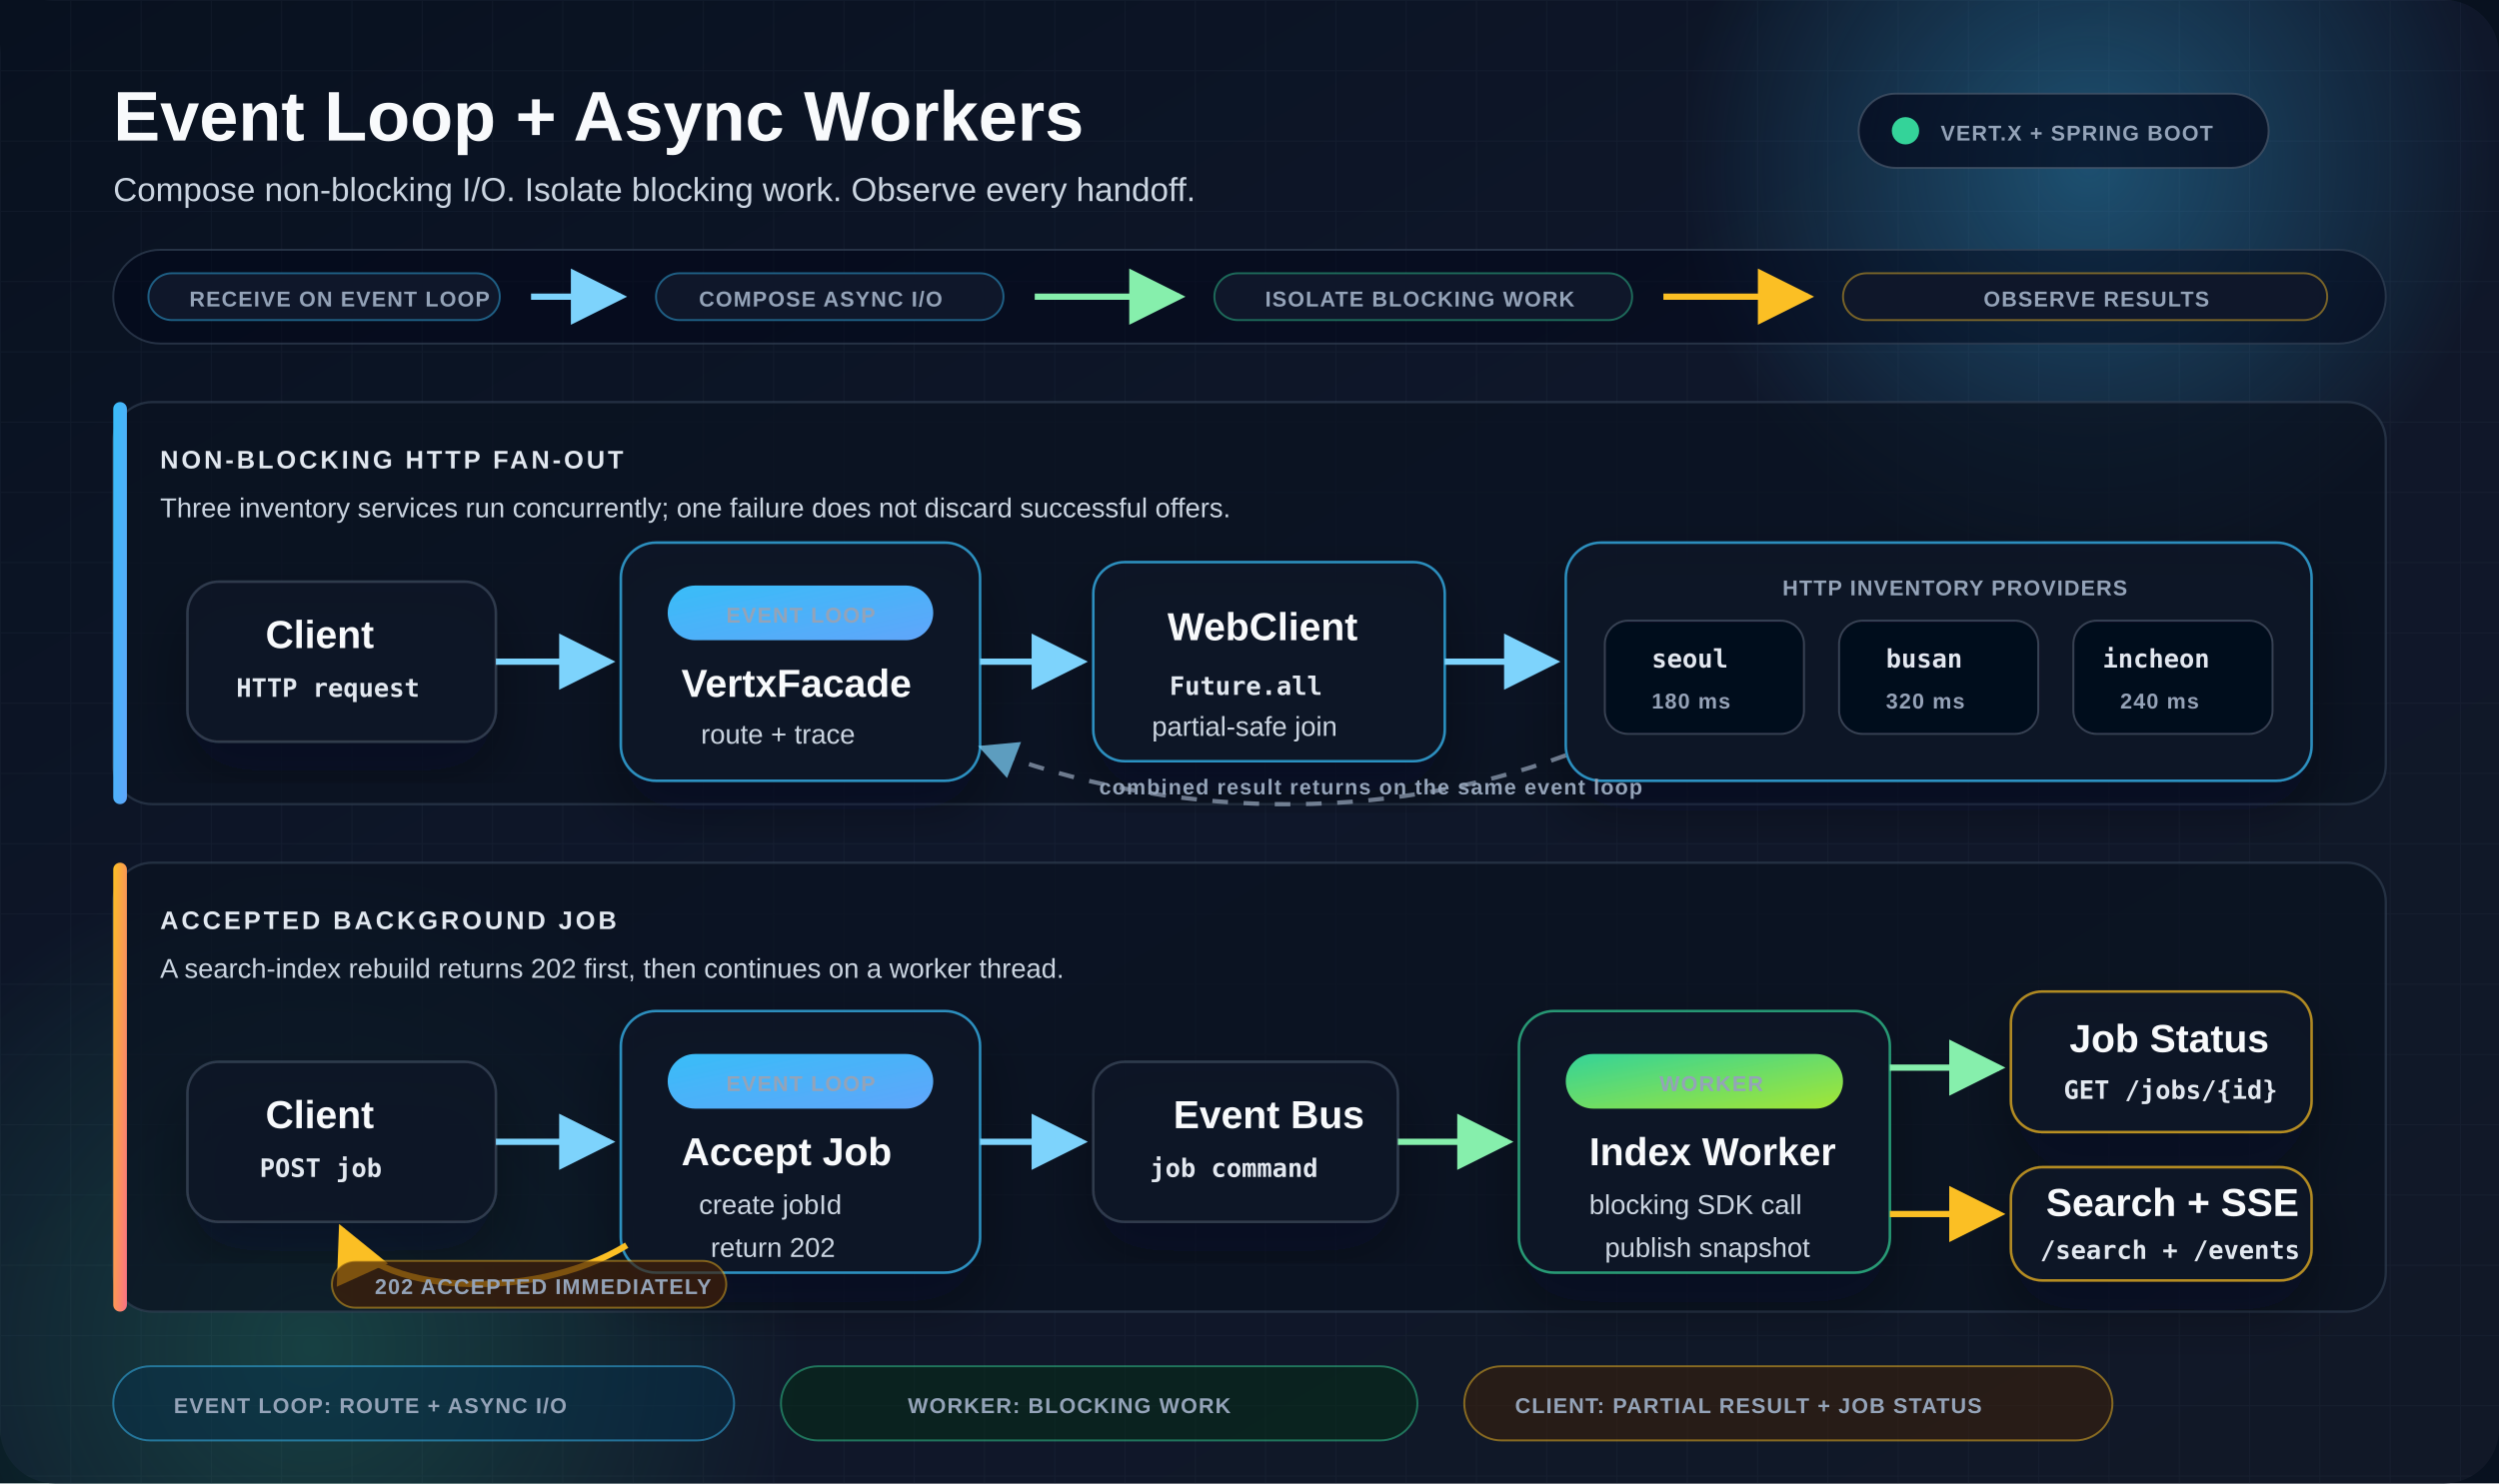
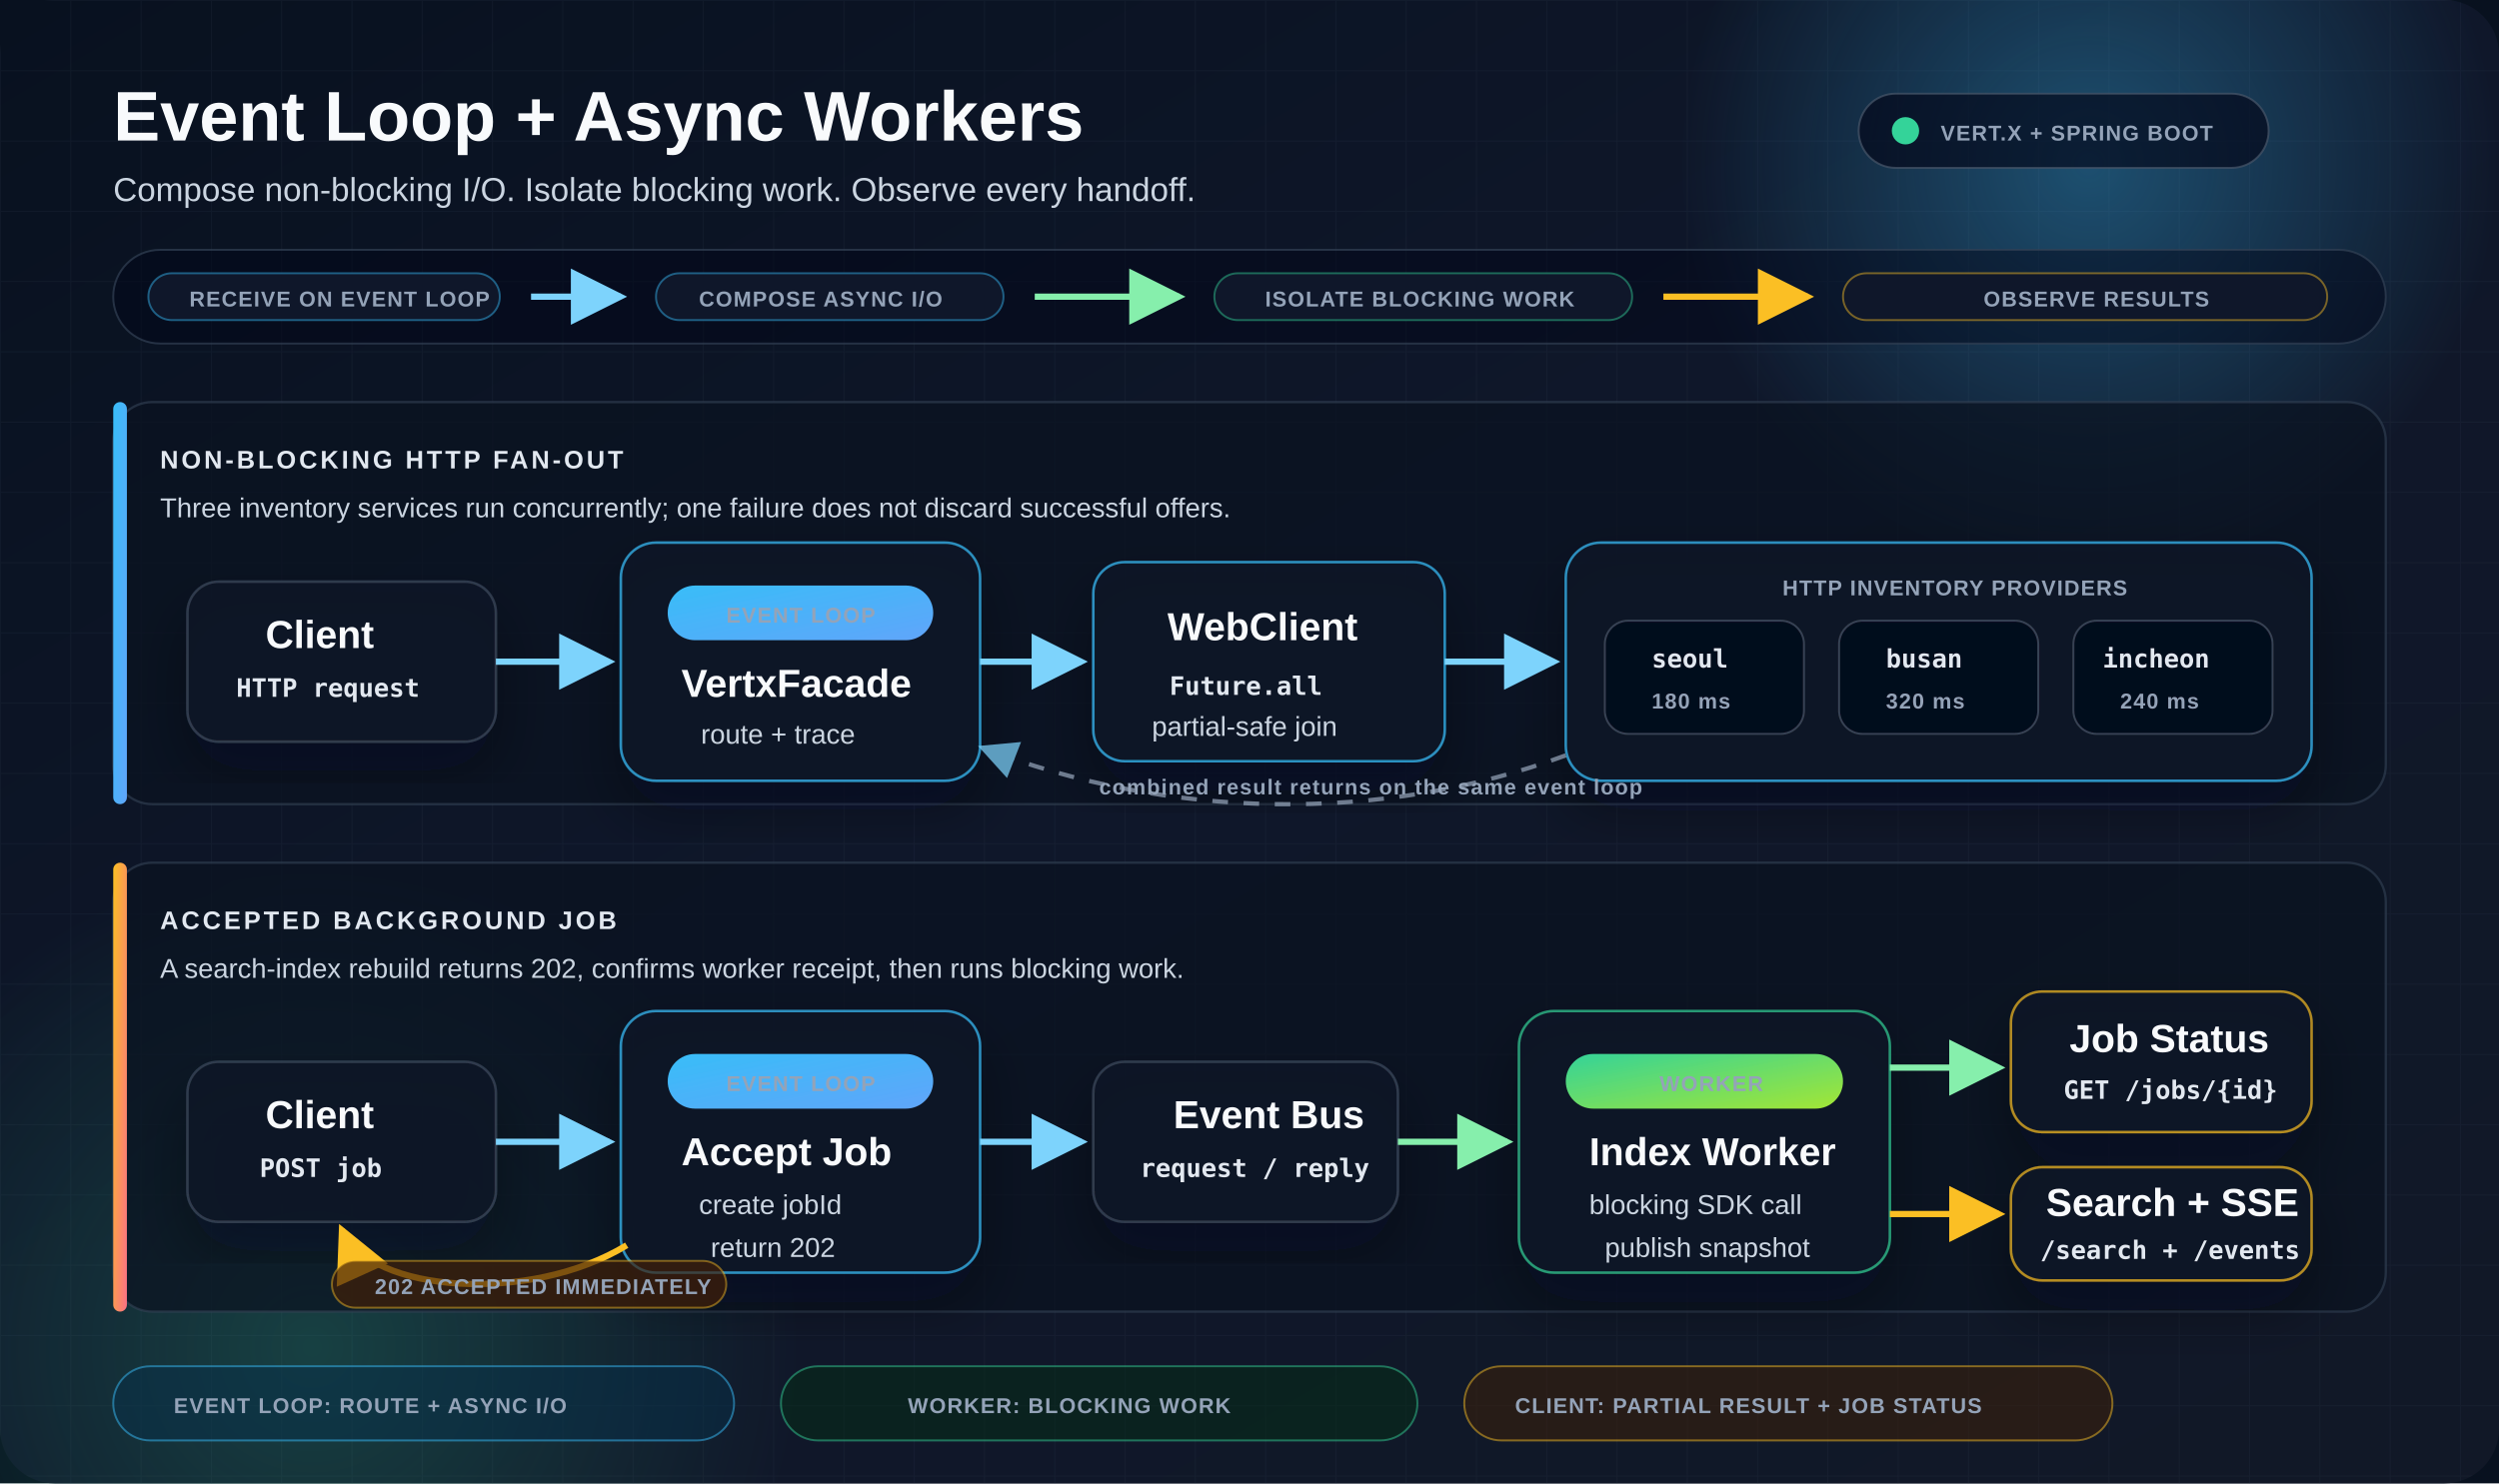
<svg xmlns="http://www.w3.org/2000/svg" width="1280" height="760" viewBox="0 0 1280 760" role="img" aria-labelledby="title desc">
  <defs>
    <linearGradient id="background" x1="0" y1="0" x2="1" y2="1">
      <stop offset="0%" stop-color="#08111f" />
      <stop offset="46%" stop-color="#0f172a" />
      <stop offset="100%" stop-color="#111827" />
    </linearGradient>
    <radialGradient id="blueGlow" cx="50%" cy="50%" r="50%">
      <stop offset="0%" stop-color="#38bdf8" stop-opacity="0.34" />
      <stop offset="100%" stop-color="#38bdf8" stop-opacity="0" />
    </radialGradient>
    <radialGradient id="greenGlow" cx="50%" cy="50%" r="50%">
      <stop offset="0%" stop-color="#34d399" stop-opacity="0.22" />
      <stop offset="100%" stop-color="#34d399" stop-opacity="0" />
    </radialGradient>
    <linearGradient id="eventLoop" x1="0" y1="0" x2="1" y2="1">
      <stop offset="0%" stop-color="#38bdf8" />
      <stop offset="100%" stop-color="#60a5fa" />
    </linearGradient>
    <linearGradient id="worker" x1="0" y1="0" x2="1" y2="1">
      <stop offset="0%" stop-color="#34d399" />
      <stop offset="100%" stop-color="#a3e635" />
    </linearGradient>
    <linearGradient id="observe" x1="0" y1="0" x2="1" y2="1">
      <stop offset="0%" stop-color="#fbbf24" />
      <stop offset="100%" stop-color="#fb7185" />
    </linearGradient>
    <pattern id="grid" width="36" height="36" patternUnits="userSpaceOnUse">
      <path d="M36 0H0V36" fill="none" stroke="#334155" stroke-width="1" opacity="0.16" />
    </pattern>
    <filter id="shadow" x="-20%" y="-24%" width="140%" height="150%">
      <feDropShadow dx="0" dy="16" stdDeviation="15" flood-color="#020617" flood-opacity="0.36" />
    </filter>
    <marker id="arrowBlue" markerWidth="13" markerHeight="13" refX="10" refY="6.5" orient="auto" markerUnits="strokeWidth">
      <path d="M2,2 L11,6.5 L2,11 Z" fill="#7dd3fc" />
    </marker>
    <marker id="arrowGreen" markerWidth="13" markerHeight="13" refX="10" refY="6.5" orient="auto" markerUnits="strokeWidth">
      <path d="M2,2 L11,6.5 L2,11 Z" fill="#86efac" />
    </marker>
    <marker id="arrowAmber" markerWidth="13" markerHeight="13" refX="10" refY="6.5" orient="auto" markerUnits="strokeWidth">
      <path d="M2,2 L11,6.5 L2,11 Z" fill="#fbbf24" />
    </marker>
    <style>
      .title { font-family: Arial, Helvetica, sans-serif; font-weight: 700; font-size: 36px; fill: #f8fafc; }
      .subtitle { font-family: Arial, Helvetica, sans-serif; font-weight: 500; font-size: 17px; fill: #cbd5e1; }
      .section { font-family: Arial, Helvetica, sans-serif; font-weight: 700; font-size: 13px; fill: #e2e8f0; letter-spacing: 1.5px; }
      .label { font-family: Arial, Helvetica, sans-serif; font-weight: 700; font-size: 20px; fill: #f8fafc; }
      .small { font-family: Arial, Helvetica, sans-serif; font-weight: 500; font-size: 14px; fill: #cbd5e1; }
      .tiny { font-family: Arial, Helvetica, sans-serif; font-weight: 700; font-size: 11px; fill: #94a3b8; letter-spacing: 0.6px; }
      .mono { font-family: Menlo, Monaco, Consolas, monospace; font-weight: 700; font-size: 13px; fill: #e2e8f0; }
      .lane { fill: #0b1220; fill-opacity: 0.72; stroke: #334155; stroke-opacity: 0.62; stroke-width: 1.2; }
      .card { fill: #111827; fill-opacity: 0.92; stroke: #475569; stroke-opacity: 0.58; stroke-width: 1.3; }
      .eventCard { stroke: #38bdf8; stroke-opacity: 0.72; }
      .workerCard { stroke: #34d399; stroke-opacity: 0.68; }
      .observeCard { stroke: #fbbf24; stroke-opacity: 0.68; }
      .chip { fill: #020617; fill-opacity: 0.66; stroke: #475569; stroke-opacity: 0.72; stroke-width: 1; }
      .blueLine { fill: none; stroke: #7dd3fc; stroke-width: 3.2; marker-end: url(#arrowBlue); }
      .greenLine { fill: none; stroke: #86efac; stroke-width: 3.2; marker-end: url(#arrowGreen); }
      .amberLine { fill: none; stroke: #fbbf24; stroke-width: 3.2; marker-end: url(#arrowAmber); }
      .returnLine { fill: none; stroke: #94a3b8; stroke-width: 2.2; stroke-dasharray: 8 8; marker-end: url(#arrowBlue); opacity: 0.72; }
    </style>
  </defs>
  <rect width="1280" height="760" fill="#08111f" />
  <rect width="1280" height="760" rx="28" fill="url(#background)" />
  <rect width="1280" height="760" rx="28" fill="url(#grid)" />
  <circle cx="1070" cy="84" r="210" fill="url(#blueGlow)" />
  <circle cx="160" cy="690" r="250" fill="url(#greenGlow)" />
  <text x="58" y="72" class="title">Event Loop + Async Workers</text>
  <text x="58" y="103" class="subtitle">Compose non-blocking I/O. Isolate blocking work. Observe every handoff.</text>
  <rect x="952" y="48" width="210" height="38" rx="19" class="chip" />
  <circle cx="976" cy="67" r="7" fill="#34d399" />
  <text x="994" y="72" class="tiny">VERT.X + SPRING BOOT</text>
  <g transform="translate(58 128)">
    <rect width="1164" height="48" rx="24" fill="#020617" fill-opacity="0.48" stroke="#334155" stroke-opacity="0.7" />
    <rect x="18" y="12" width="180" height="24" rx="12" fill="#0f172a" stroke="#38bdf8" stroke-opacity="0.45" />
    <text x="39" y="29" class="tiny">RECEIVE ON EVENT LOOP</text>
    <path d="M214 24H260" class="blueLine" />
    <rect x="278" y="12" width="178" height="24" rx="12" fill="#0f172a" stroke="#38bdf8" stroke-opacity="0.45" />
    <text x="300" y="29" class="tiny">COMPOSE ASYNC I/O</text>
    <path d="M472 24H546" class="greenLine" />
    <rect x="564" y="12" width="214" height="24" rx="12" fill="#0f172a" stroke="#34d399" stroke-opacity="0.45" />
    <text x="590" y="29" class="tiny">ISOLATE BLOCKING WORK</text>
    <path d="M794 24H868" class="amberLine" />
    <rect x="886" y="12" width="248" height="24" rx="12" fill="#0f172a" stroke="#fbbf24" stroke-opacity="0.45" />
    <text x="958" y="29" class="tiny">OBSERVE RESULTS</text>
  </g>
  <g transform="translate(58 206)">
    <rect width="1164" height="206" rx="20" class="lane" />
    <rect x="0" y="0" width="7" height="206" rx="3.5" fill="url(#eventLoop)" />
    <text x="24" y="34" class="section">NON-BLOCKING HTTP FAN-OUT</text>
    <text x="24" y="59" class="small">Three inventory services run concurrently; one failure does not discard successful offers.</text>
    <g filter="url(#shadow)">
      <rect x="38" y="92" width="158" height="82" rx="16" class="card" />
      <text x="78" y="126" class="label">Client</text>
      <text x="63" y="151" class="mono">HTTP request</text>
    </g>
    <g filter="url(#shadow)">
      <rect x="260" y="72" width="184" height="122" rx="18" class="card eventCard" />
      <rect x="284" y="94" width="136" height="28" rx="14" fill="url(#eventLoop)" />
      <text x="314" y="113" class="tiny" fill="#082f49">EVENT LOOP</text>
      <text x="291" y="151" class="label">VertxFacade</text>
      <text x="301" y="175" class="small">route + trace</text>
    </g>
    <g filter="url(#shadow)">
      <rect x="502" y="82" width="180" height="102" rx="16" class="card eventCard" />
      <text x="540" y="122" class="label">WebClient</text>
      <text x="541" y="150" class="mono">Future.all</text>
      <text x="532" y="171" class="small">partial-safe join</text>
    </g>
    <g filter="url(#shadow)">
      <rect x="744" y="72" width="382" height="122" rx="18" class="card eventCard" />
      <text x="855" y="99" class="tiny">HTTP INVENTORY PROVIDERS</text>
      <rect x="764" y="112" width="102" height="58" rx="12" class="chip" />
      <text x="788" y="136" class="mono">seoul</text>
      <text x="788" y="157" class="tiny">180 ms</text>
      <rect x="884" y="112" width="102" height="58" rx="12" class="chip" />
      <text x="908" y="136" class="mono">busan</text>
      <text x="908" y="157" class="tiny">320 ms</text>
      <rect x="1004" y="112" width="102" height="58" rx="12" class="chip" />
      <text x="1019" y="136" class="mono">incheon</text>
      <text x="1028" y="157" class="tiny">240 ms</text>
    </g>
    <path d="M196 133H254" class="blueLine" />
    <path d="M444 133H496" class="blueLine" />
    <path d="M682 133H738" class="blueLine" />
    <path d="M744 181 C650 216 540 214 445 177" class="returnLine" />
    <text x="505" y="201" class="tiny">combined result returns on the same event loop</text>
  </g>
  <g transform="translate(58 442)">
    <rect width="1164" height="230" rx="20" class="lane" />
    <rect x="0" y="0" width="7" height="230" rx="3.5" fill="url(#observe)" />
    <text x="24" y="34" class="section">ACCEPTED BACKGROUND JOB</text>
-     <text x="24" y="59" class="small">A search-index rebuild returns 202 first, then continues on a worker thread.</text>
+     <text x="24" y="59" class="small">A search-index rebuild returns 202, confirms worker receipt, then runs blocking work.</text>
    <g filter="url(#shadow)">
      <rect x="38" y="102" width="158" height="82" rx="16" class="card" />
      <text x="78" y="136" class="label">Client</text>
      <text x="75" y="161" class="mono">POST job</text>
    </g>
    <g filter="url(#shadow)">
      <rect x="260" y="76" width="184" height="134" rx="18" class="card eventCard" />
      <rect x="284" y="98" width="136" height="28" rx="14" fill="url(#eventLoop)" />
      <text x="314" y="117" class="tiny" fill="#082f49">EVENT LOOP</text>
      <text x="291" y="155" class="label">Accept Job</text>
      <text x="300" y="180" class="small">create jobId</text>
      <text x="306" y="202" class="small">return 202</text>
    </g>
    <g filter="url(#shadow)">
      <rect x="502" y="102" width="156" height="82" rx="16" class="card" />
      <text x="543" y="136" class="label">Event Bus</text>
-       <text x="531" y="161" class="mono">job command</text>
+       <text x="526" y="161" class="mono">request / reply</text>
    </g>
    <g filter="url(#shadow)">
      <rect x="720" y="76" width="190" height="134" rx="18" class="card workerCard" />
      <rect x="744" y="98" width="142" height="28" rx="14" fill="url(#worker)" />
      <text x="792" y="117" class="tiny" fill="#052e16">WORKER</text>
      <text x="756" y="155" class="label">Index Worker</text>
      <text x="756" y="180" class="small">blocking SDK call</text>
      <text x="764" y="202" class="small">publish snapshot</text>
    </g>
    <g filter="url(#shadow)">
      <rect x="972" y="66" width="154" height="72" rx="16" class="card observeCard" />
      <text x="1002" y="97" class="label">Job Status</text>
      <text x="999" y="121" class="mono">GET /jobs/{id}</text>
      <rect x="972" y="156" width="154" height="58" rx="16" class="card observeCard" />
      <text x="990" y="181" class="label">Search + SSE</text>
      <text x="987" y="203" class="mono">/search + /events</text>
    </g>
    <path d="M196 143H254" class="blueLine" />
    <path d="M444 143H496" class="blueLine" />
    <path d="M658 143H714" class="greenLine" />
    <path d="M910 105H966" class="greenLine" />
    <path d="M910 180H966" class="amberLine" />
    <path d="M263 196 C214 226 132 221 117 188" class="amberLine" />
    <rect x="112" y="204" width="202" height="24" rx="12" fill="#422006" fill-opacity="0.68" stroke="#fbbf24" stroke-opacity="0.45" />
    <text x="134" y="221" class="tiny" fill="#fde68a">202 ACCEPTED IMMEDIATELY</text>
  </g>
  <g transform="translate(58 700)">
    <rect width="318" height="38" rx="19" fill="#082f49" fill-opacity="0.48" stroke="#38bdf8" stroke-opacity="0.5" />
    <text x="31" y="24" class="tiny">EVENT LOOP: ROUTE + ASYNC I/O</text>
    <rect x="342" width="326" height="38" rx="19" fill="#052e16" fill-opacity="0.48" stroke="#34d399" stroke-opacity="0.48" />
    <text x="407" y="24" class="tiny">WORKER: BLOCKING WORK</text>
    <rect x="692" width="332" height="38" rx="19" fill="#422006" fill-opacity="0.48" stroke="#fbbf24" stroke-opacity="0.48" />
    <text x="718" y="24" class="tiny">CLIENT: PARTIAL RESULT + JOB STATUS</text>
  </g>
</svg>
